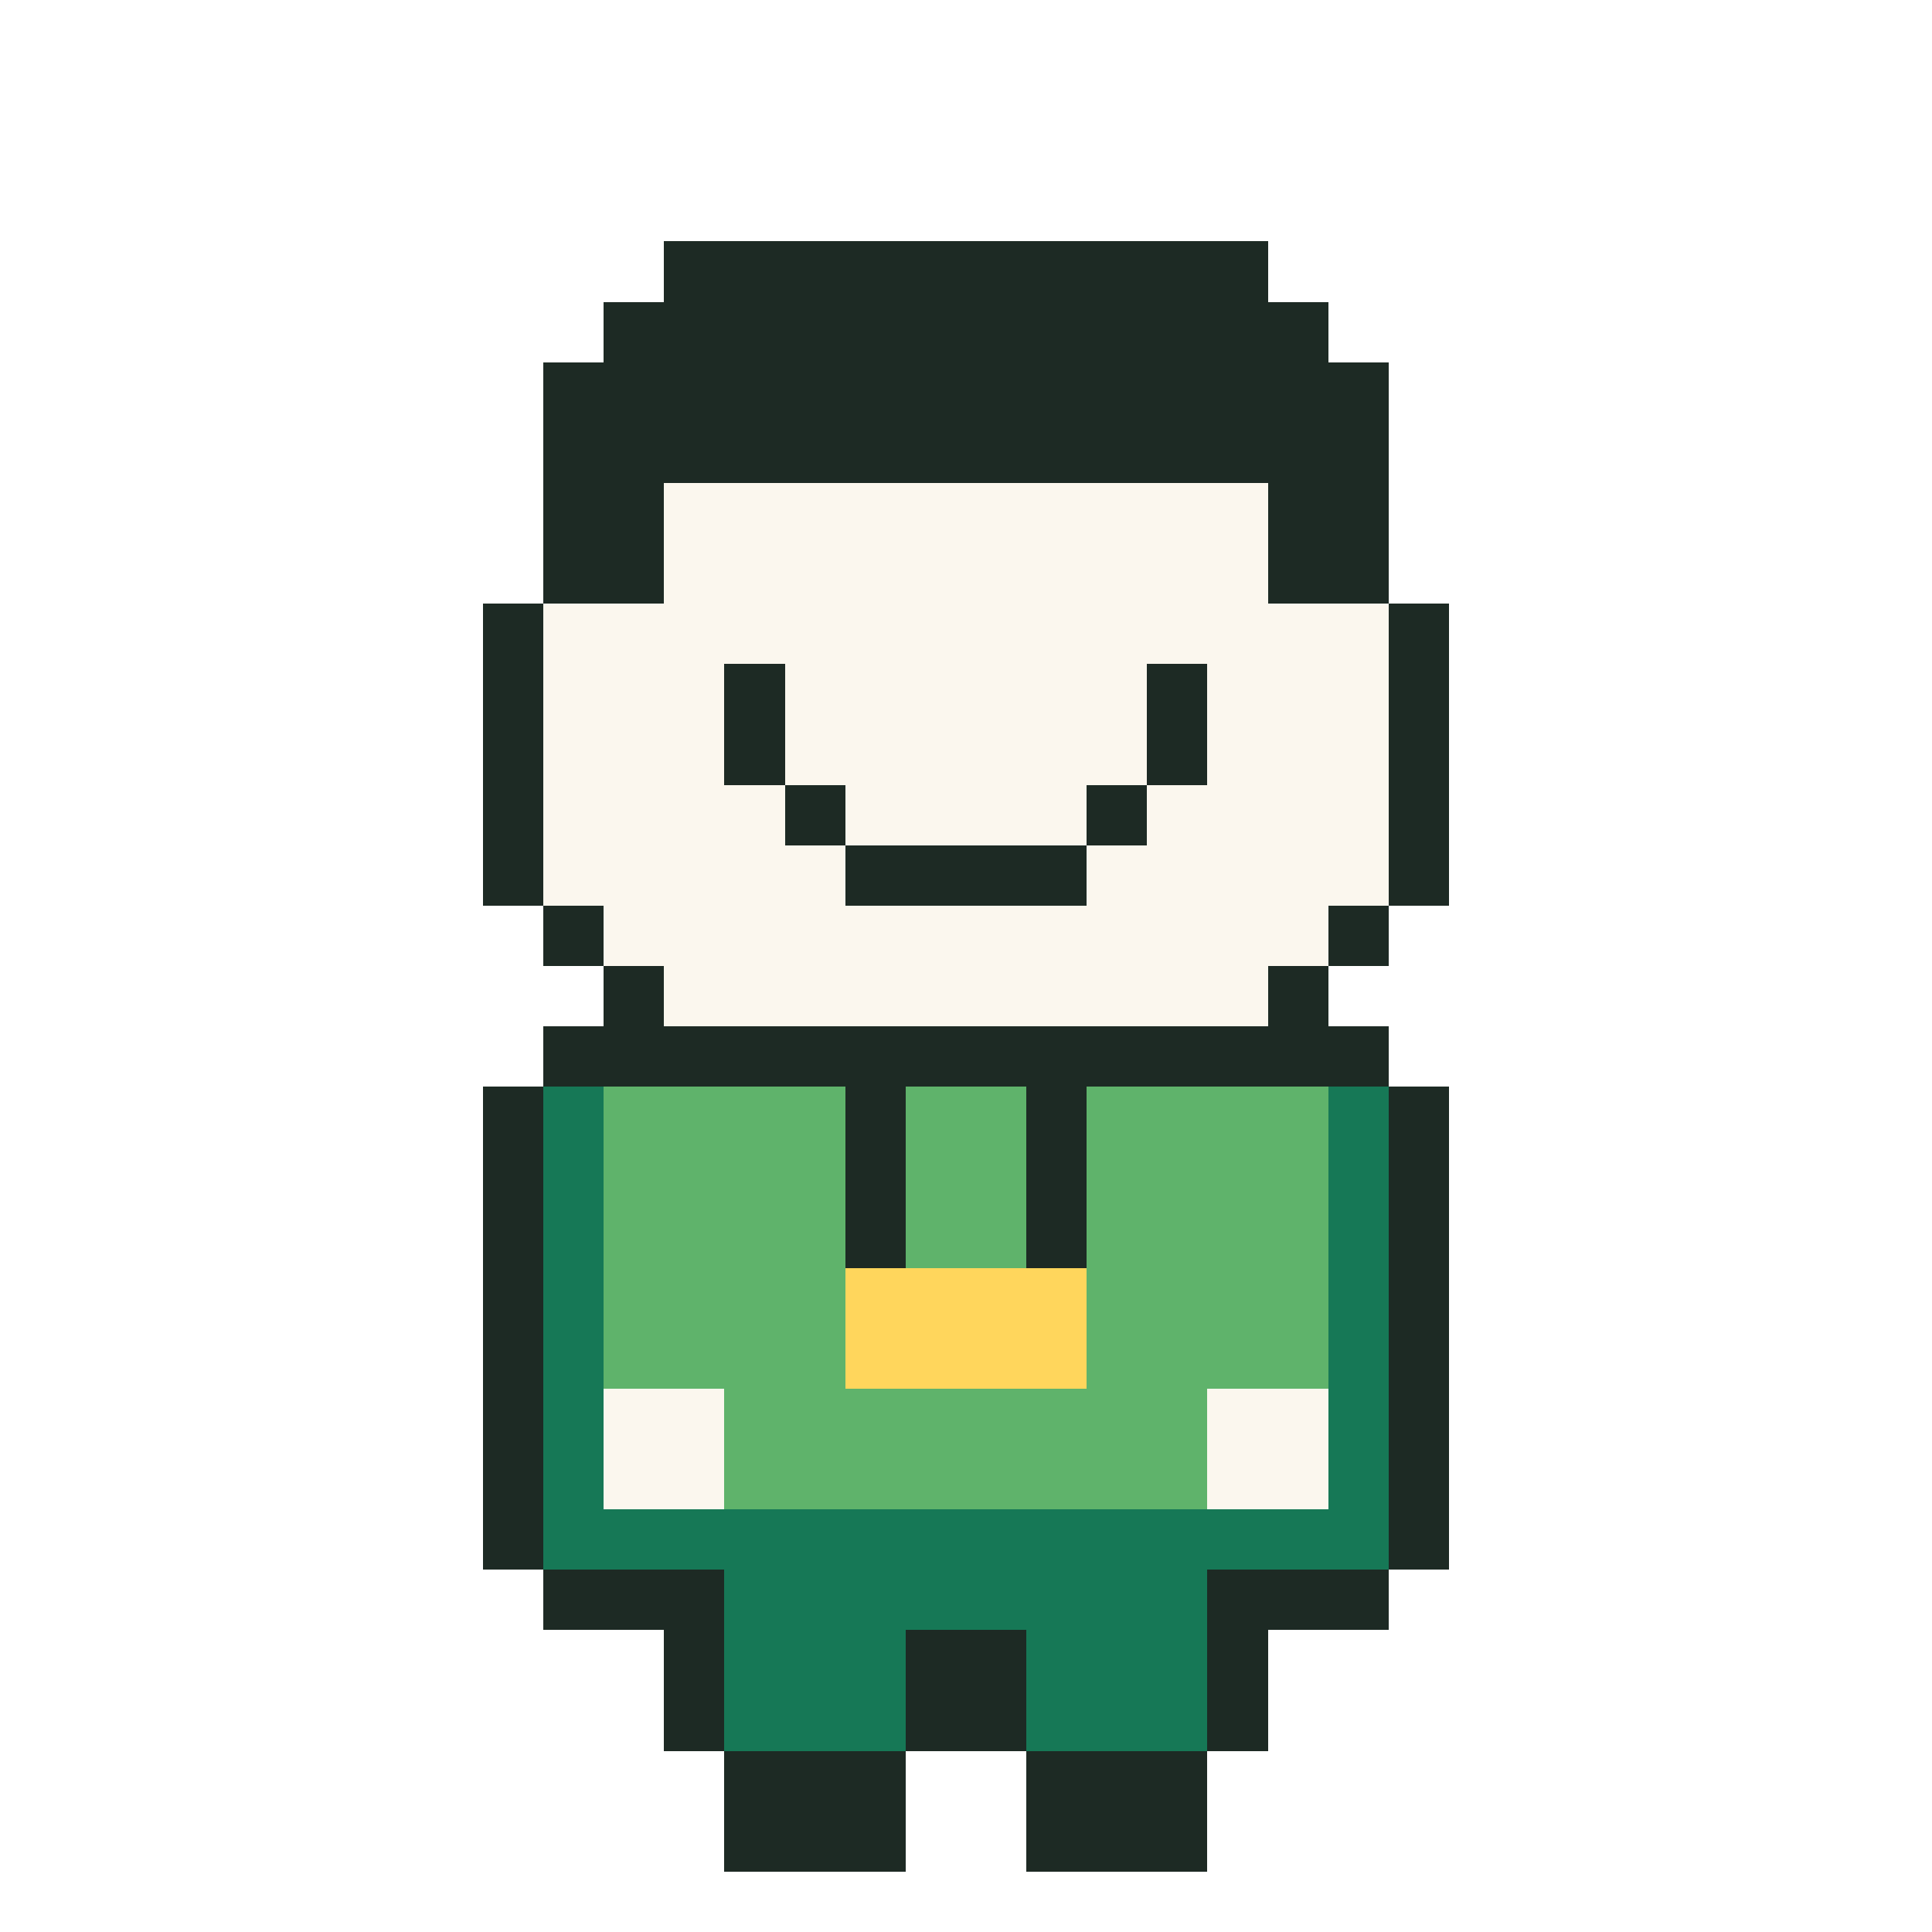
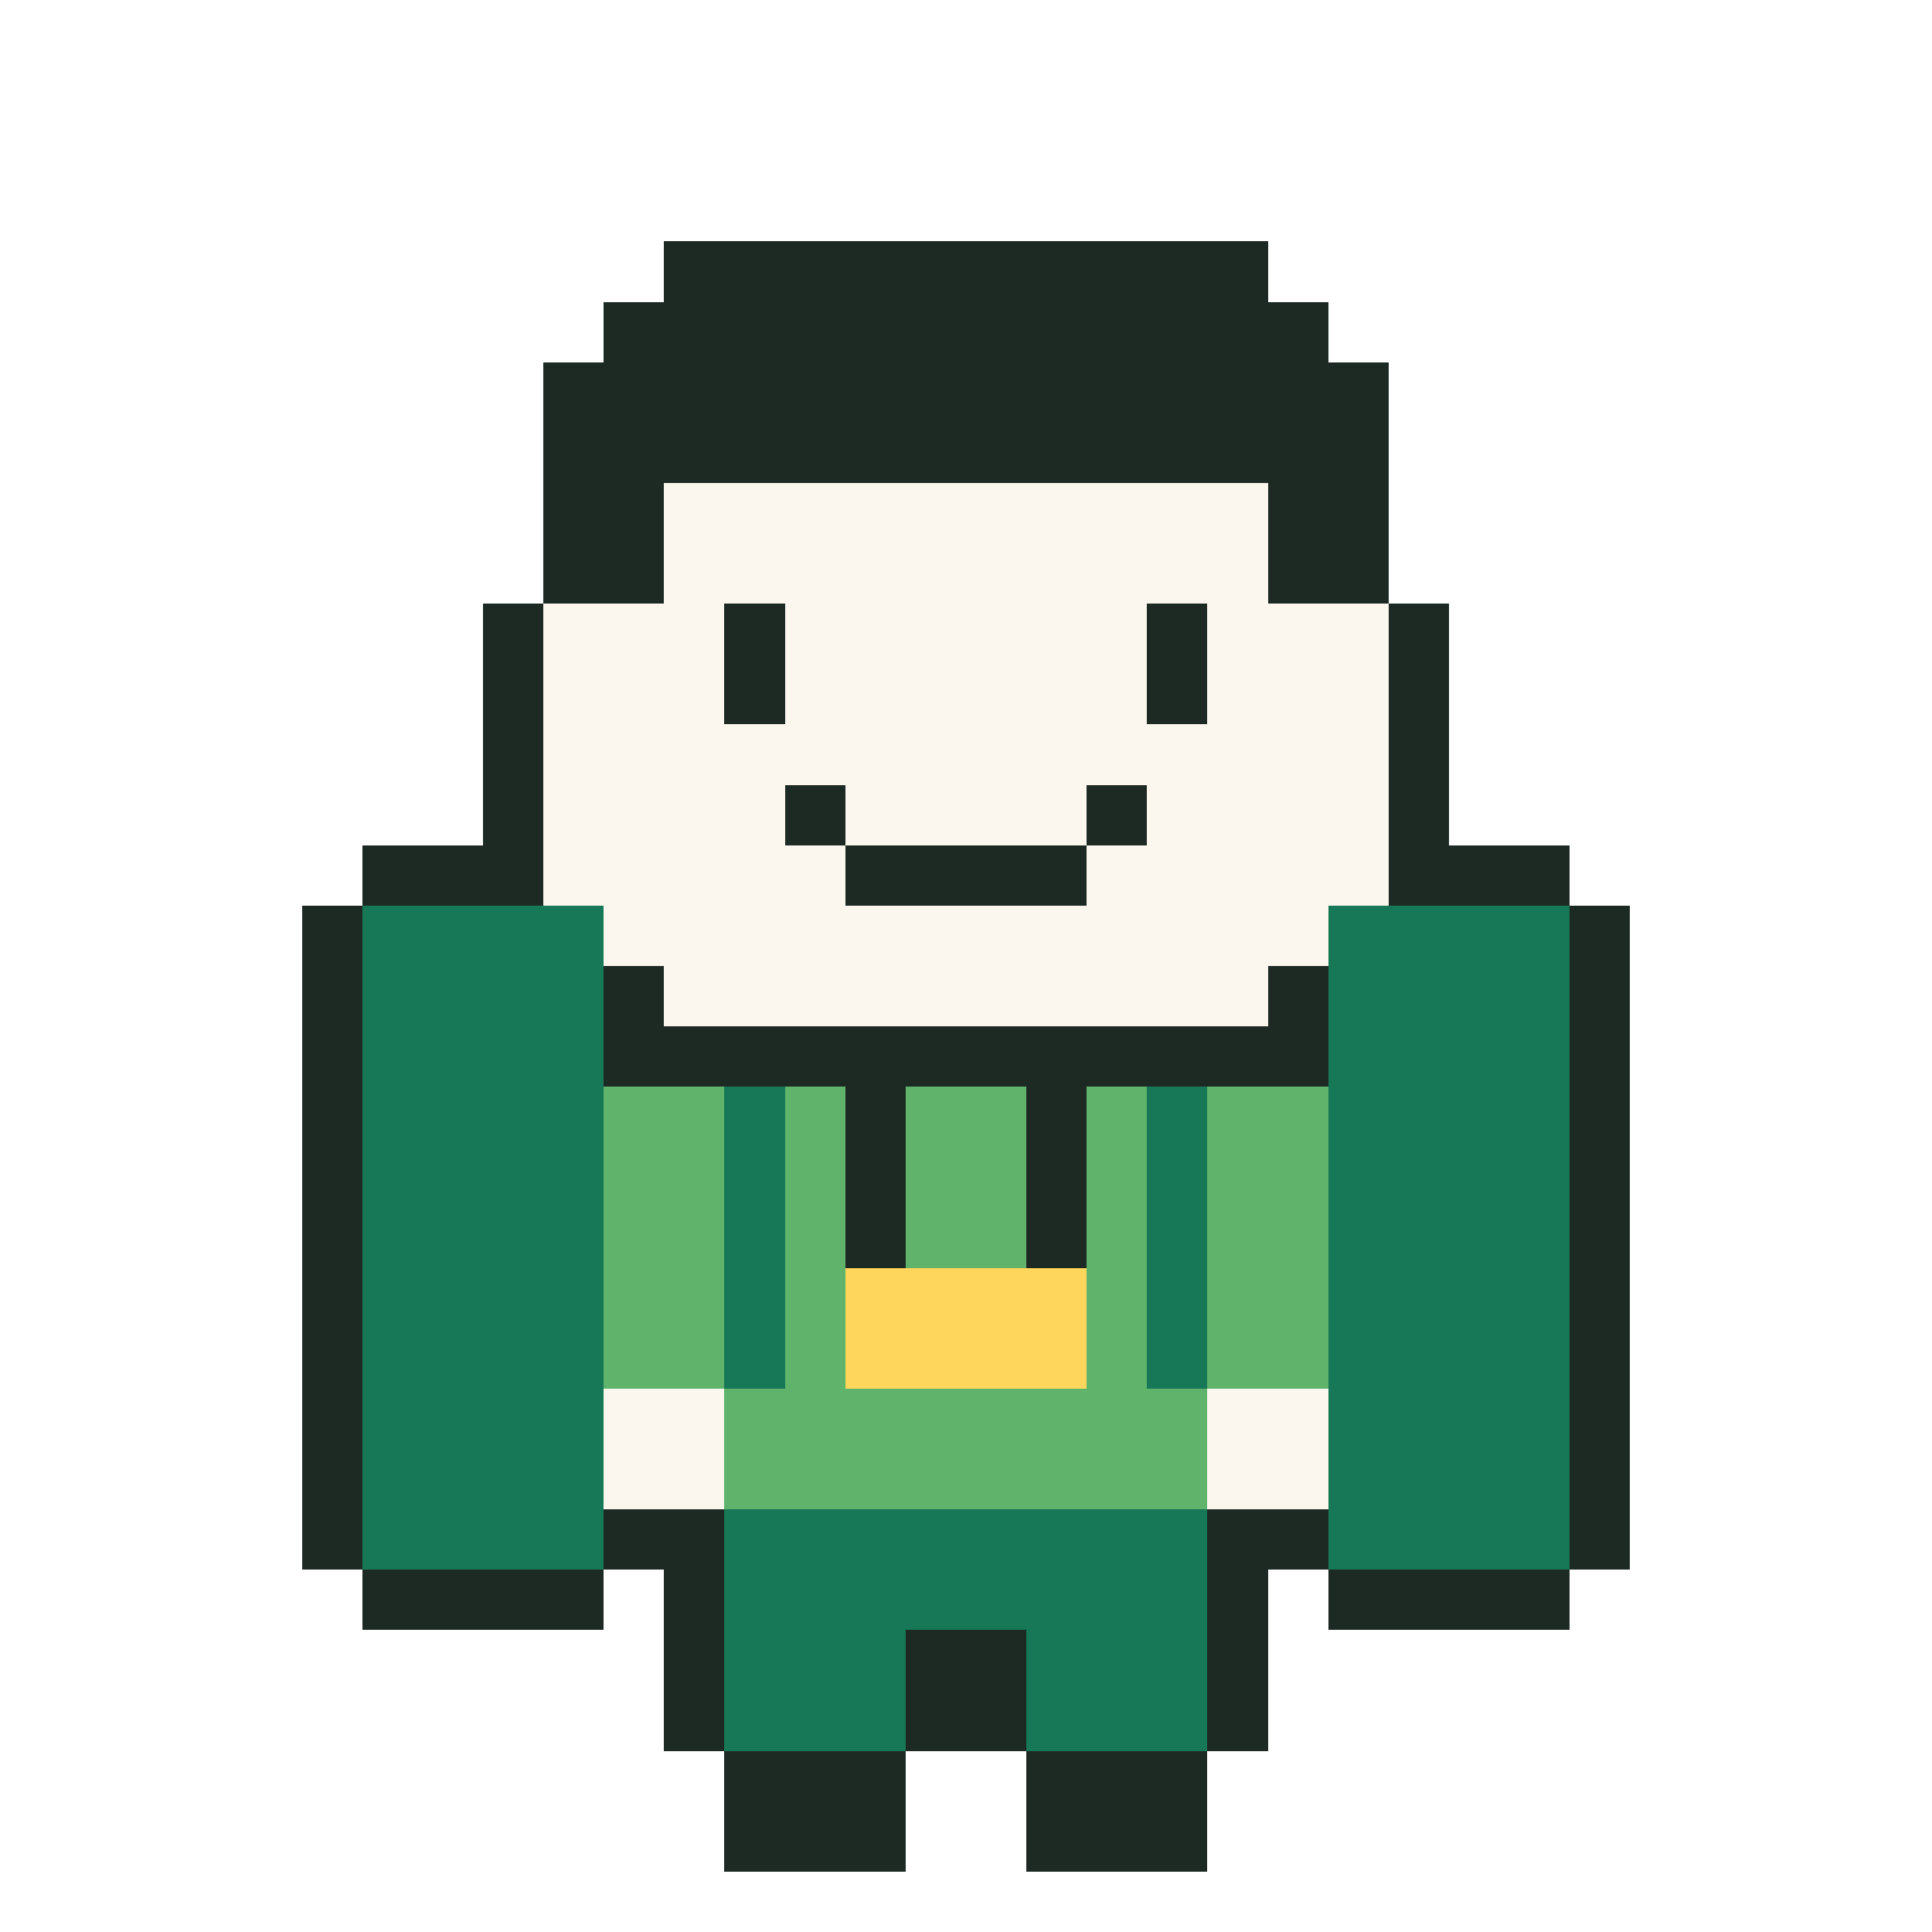
<svg xmlns="http://www.w3.org/2000/svg" width="32" height="32" viewBox="0 0 32 32" shape-rendering="crispEdges">
-   <path fill="#1d2a24" d="M11 4h10v1H11zM10 5h12v1H10zM9 6h14v2H9zM9 8h2v2H9zM21 8h2v2H21zM8 10h1v5H8zM23 10h1v5H23zM12 11h1v2H12zM19 11h1v2H19zM13 13h1v1H13zM18 13h1v1H18zM14 14h4v1H14zM9 15h1v1H9zM22 15h1v1H22zM10 16h1v1H10zM21 16h1v1H21zM9 17h14v1H9zM8 18h1v8H8zM14 18h1v3H14zM17 18h1v3H17zM23 18h1v8H23zM9 26h3v1H9zM20 26h3v1H20zM11 27h1v2H11zM15 27h2v2H15zM20 27h1v2H20zM12 29h3v2H12zM17 29h3v2H17z" />
-   <path fill="#167856" d="M9 18h1v7H9zM22 18h1v7H22zM9 25h14v1H9zM12 26h8v1H12zM12 27h3v2H12zM17 27h3v2H17z" />
-   <path fill="#5fb36b" d="M10 18h4v5H10zM15 18h2v3H15zM18 18h4v5H18zM12 23h8v2H12z" />
-   <path fill="#fbf7ee" d="M11 8h10v2H11zM9 10h14v1H9zM9 11h3v2H9zM13 11h6v2H13zM20 11h3v2H20zM9 13h4v1H9zM14 13h4v1H14zM19 13h4v1H19zM9 14h5v1H9zM18 14h5v1H18zM10 15h12v1H10zM11 16h10v1H11zM10 23h2v2H10zM20 23h2v2H20z" />
+   <path fill="#1d2a24" d="M11 4h10v1H11zM10 5h12v1H10zM9 6h14v2H9zM9 8h2v2H9zM21 8h2v2H21zM8 10h1v4H8zM12 10h1v2H12zM19 10h1v2H19zM23 10h1v4H23zM13 13h1v1H13zM18 13h1v1H18zM6 14h3v1H6zM14 14h4v1H14zM23 14h3v1H23zM5 15h1v11H5zM26 15h1v11H26zM10 16h1v1H10zM21 16h1v1H21zM10 17h12v1H10zM14 18h1v3H14zM17 18h1v3H17zM10 25h2v1H10zM20 25h2v1H20zM6 26h4v1H6zM11 26h1v3H11zM20 26h1v3H20zM22 26h4v1H22zM15 27h2v2H15zM12 29h3v2H12zM17 29h3v2H17z" />
+   <path fill="#167856" d="M6 15h4v11H6zM22 15h4v11H22zM12 18h1v5H12zM19 18h1v5H19zM12 25h8v2H12zM12 27h3v2H12zM17 27h3v2H17z" />
+   <path fill="#5fb36b" d="M10 18h2v5H10zM13 18h1v5H13zM15 18h2v3H15zM18 18h1v5H18zM20 18h2v5H20zM12 23h8v2H12z" />
+   <path fill="#fbf7ee" d="M11 8h10v2H11zM9 10h3v2H9zM13 10h6v2H13zM20 10h3v2H20zM9 12h14v1H9zM9 13h4v1H9zM14 13h4v1H14zM19 13h4v1H19zM9 14h5v1H9zM18 14h5v1H18zM10 15h12v1H10zM11 16h10v1H11zM10 23h2v2H10zM20 23h2v2H20z" />
  <path fill="#ffd65c" d="M14 21h4v2H14z" />
</svg>
